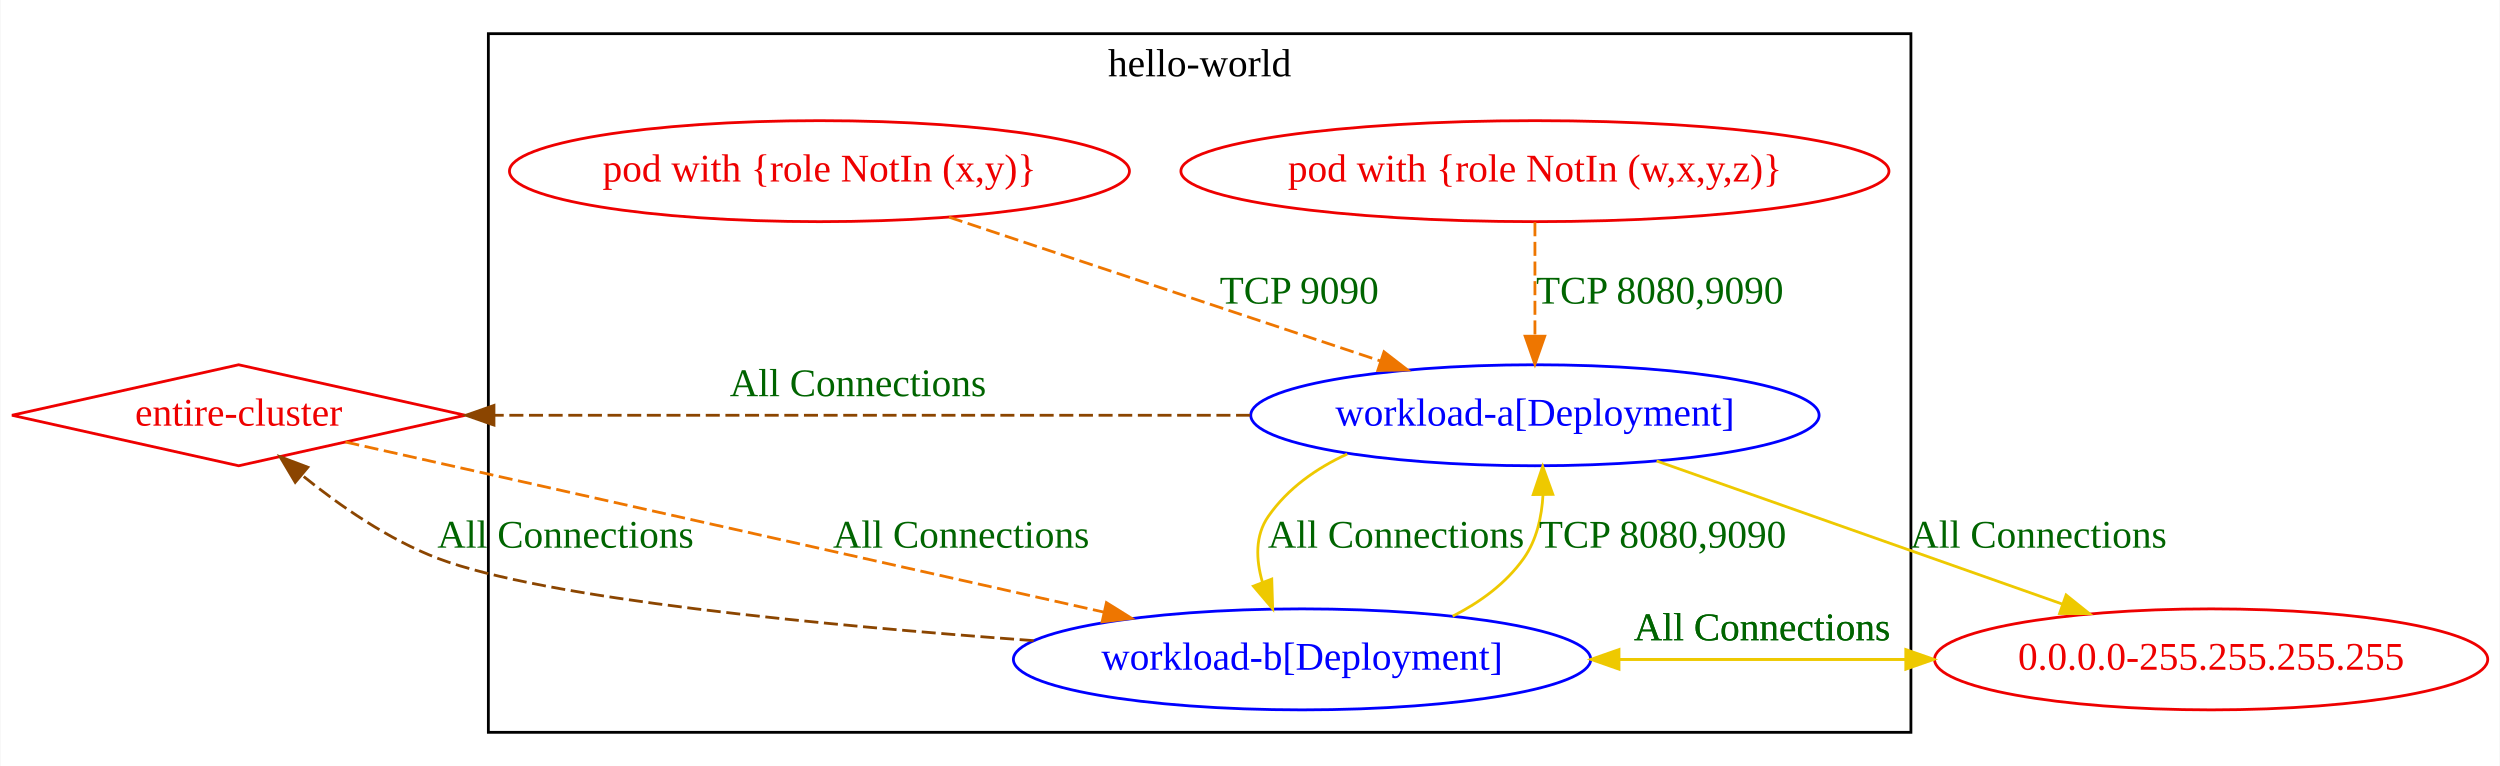
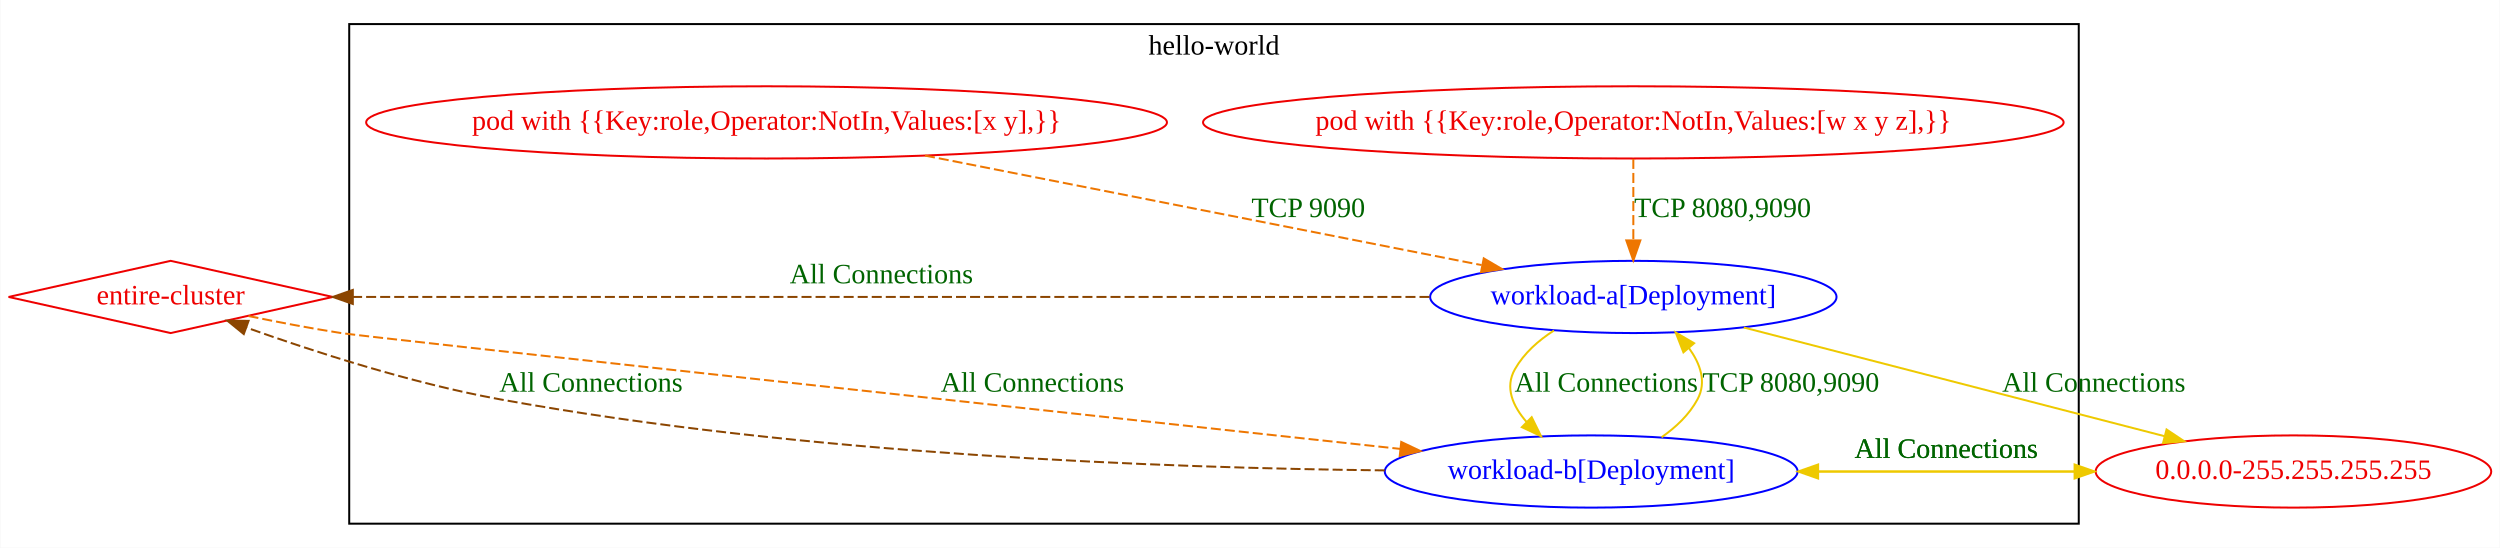
- <svg xmlns="http://www.w3.org/2000/svg" width="891pt" height="273pt" viewBox="0.00 0.00 890.68 273.00">
+ <svg xmlns="http://www.w3.org/2000/svg" width="1246pt" height="273pt" viewBox="0.00 0.00 1245.68 273.00">
  <g id="graph0" class="graph" transform="scale(1 1) rotate(0) translate(4 269)">
-     <polygon fill="white" stroke="transparent" points="-4,4 -4,-269 886.68,-269 886.68,4 -4,4" />
+     <polygon fill="white" stroke="transparent" points="-4,4 -4,-269 1241.68,-269 1241.68,4 -4,4" />
    <g id="clust1" class="cluster">
-       <polygon fill="none" stroke="black" points="169.89,-8 169.89,-257 676.89,-257 676.89,-8 169.89,-8" />
-       <text text-anchor="middle" x="423.39" y="-241.8" font-family="Times New Roman,serif" font-size="14.00">hello-world</text>
+       <polygon fill="none" stroke="black" points="169.89,-8 169.89,-257 1031.89,-257 1031.89,-8 169.89,-8" />
+       <text text-anchor="middle" x="600.89" y="-241.8" font-family="Times New Roman,serif" font-size="14.00">hello-world</text>
    </g>
    <g id="node1" class="node">
-       <ellipse fill="none" stroke="blue" cx="542.89" cy="-121" rx="101.28" ry="18" />
-       <text text-anchor="middle" x="542.89" y="-117.3" font-family="Times New Roman,serif" font-size="14.00" fill="blue">workload-a[Deployment]</text>
+       <ellipse fill="none" stroke="blue" cx="809.89" cy="-121" rx="101.28" ry="18" />
+       <text text-anchor="middle" x="809.89" y="-117.3" font-family="Times New Roman,serif" font-size="14.00" fill="blue">workload-a[Deployment]</text>
    </g>
    <g id="node2" class="node">
-       <ellipse fill="none" stroke="blue" cx="459.89" cy="-34" rx="102.88" ry="18" />
-       <text text-anchor="middle" x="459.89" y="-30.3" font-family="Times New Roman,serif" font-size="14.00" fill="blue">workload-b[Deployment]</text>
+       <ellipse fill="none" stroke="blue" cx="788.89" cy="-34" rx="102.88" ry="18" />
+       <text text-anchor="middle" x="788.89" y="-30.3" font-family="Times New Roman,serif" font-size="14.00" fill="blue">workload-b[Deployment]</text>
    </g>
    <g id="edge5" class="edge">
-       <path fill="none" stroke="#eec900" d="M475.97,-107.18C464.92,-102.08 454.82,-94.95 447.89,-85 443.09,-78.13 443.43,-69.58 445.77,-61.5" />
-       <polygon fill="#eec900" stroke="#eec900" points="449.09,-62.61 449.42,-52.03 442.56,-60.1 449.09,-62.61" />
-       <text text-anchor="middle" x="493.39" y="-73.8" font-family="Times New Roman,serif" font-size="14.00" fill="darkgreen">All Connections</text>
+       <path fill="none" stroke="#eec900" d="M770.34,-104.28C762.57,-99.31 755.42,-92.97 750.89,-85 745.72,-75.93 749.73,-66.66 756.77,-58.6" />
+       <polygon fill="#eec900" stroke="#eec900" points="759.24,-61.08 763.92,-51.58 754.33,-56.09 759.24,-61.08" />
+       <text text-anchor="middle" x="796.39" y="-73.8" font-family="Times New Roman,serif" font-size="14.00" fill="darkgreen">All Connections</text>
    </g>
    <g id="node5" class="node">
-       <ellipse fill="none" stroke="#ee0000" cx="783.89" cy="-34" rx="98.58" ry="18" />
-       <text text-anchor="middle" x="783.89" y="-30.3" font-family="Times New Roman,serif" font-size="14.00" fill="#ee0000">0.0.0.0-255.255.255.255</text>
+       <ellipse fill="none" stroke="#ee0000" cx="1138.89" cy="-34" rx="98.58" ry="18" />
+       <text text-anchor="middle" x="1138.89" y="-30.3" font-family="Times New Roman,serif" font-size="14.00" fill="#ee0000">0.0.0.0-255.255.255.255</text>
    </g>
    <g id="edge3" class="edge">
-       <path fill="none" stroke="#eec900" d="M586.25,-104.71C626.82,-90.4 687.51,-68.99 730.93,-53.68" />
-       <polygon fill="#eec900" stroke="#eec900" points="732.2,-56.94 740.46,-50.31 729.87,-50.34 732.2,-56.94" />
-       <text text-anchor="middle" x="722.39" y="-73.8" font-family="Times New Roman,serif" font-size="14.00" fill="darkgreen">All Connections</text>
+       <path fill="none" stroke="#eec900" d="M864.95,-105.77C922.74,-90.84 1013.51,-67.39 1074.55,-51.62" />
+       <polygon fill="#eec900" stroke="#eec900" points="1075.65,-54.95 1084.46,-49.06 1073.9,-48.17 1075.65,-54.95" />
+       <text text-anchor="middle" x="1039.39" y="-73.8" font-family="Times New Roman,serif" font-size="14.00" fill="darkgreen">All Connections</text>
    </g>
    <g id="node6" class="node">
      <polygon fill="none" stroke="#ee0000" points="80.89,-139 0.11,-121 80.89,-103 161.66,-121 80.89,-139" />
      <text text-anchor="middle" x="80.89" y="-117.3" font-family="Times New Roman,serif" font-size="14.00" fill="#ee0000">entire-cluster</text>
    </g>
    <g id="edge4" class="edge">
-       <path fill="none" stroke="#8b4500" stroke-dasharray="5,2" d="M441.37,-121C360.99,-121 249.71,-121 172.13,-121" />
-       <polygon fill="#8b4500" stroke="#8b4500" points="171.89,-117.5 161.89,-121 171.89,-124.5 171.89,-117.5" />
-       <text text-anchor="middle" x="301.63" y="-127.8" font-family="Times New Roman,serif" font-size="14.00" fill="darkgreen">All Connections</text>
+       <path fill="none" stroke="#8b4500" stroke-dasharray="5,2" d="M708.31,-121C565.69,-121 308.28,-121 171.71,-121" />
+       <polygon fill="#8b4500" stroke="#8b4500" points="171.69,-117.5 161.69,-121 171.69,-124.5 171.69,-117.5" />
+       <text text-anchor="middle" x="435.13" y="-127.8" font-family="Times New Roman,serif" font-size="14.00" fill="darkgreen">All Connections</text>
    </g>
    <g id="edge8" class="edge">
-       <path fill="none" stroke="#eec900" d="M513.57,-49.39C523.41,-54.38 532.55,-61.07 538.89,-70 543.51,-76.52 545.33,-84.79 545.77,-92.72" />
-       <polygon fill="#eec900" stroke="#eec900" points="542.27,-92.73 545.66,-102.77 549.27,-92.81 542.27,-92.73" />
-       <text text-anchor="middle" x="588.39" y="-73.8" font-family="Times New Roman,serif" font-size="14.00" fill="darkgreen">TCP 8080,9090</text>
+       <path fill="none" stroke="#eec900" d="M823.94,-51.06C831.13,-56.06 837.76,-62.33 841.89,-70 846.5,-78.58 843.35,-87.63 837.53,-95.65" />
+       <polygon fill="#eec900" stroke="#eec900" points="834.86,-93.39 831.02,-103.26 840.18,-97.94 834.86,-93.39" />
+       <text text-anchor="middle" x="888.39" y="-73.8" font-family="Times New Roman,serif" font-size="14.00" fill="darkgreen">TCP 8080,9090</text>
    </g>
    <g id="edge6" class="edge">
-       <path fill="none" stroke="#eec900" d="M562.85,-34C598.58,-34 638.76,-34 674.97,-34" />
-       <polygon fill="#eec900" stroke="#eec900" points="675.06,-37.5 685.06,-34 675.06,-30.5 675.06,-37.5" />
-       <text text-anchor="middle" x="623.84" y="-40.8" font-family="Times New Roman,serif" font-size="14.00" fill="darkgreen">All Connections</text>
+       <path fill="none" stroke="#eec900" d="M892,-34C935.31,-34 985.73,-34 1029.67,-34" />
+       <polygon fill="#eec900" stroke="#eec900" points="1029.81,-37.5 1039.81,-34 1029.81,-30.5 1029.81,-37.5" />
+       <text text-anchor="middle" x="965.84" y="-40.8" font-family="Times New Roman,serif" font-size="14.00" fill="darkgreen">All Connections</text>
    </g>
    <g id="edge7" class="edge">
-       <path fill="none" stroke="#8b4500" stroke-dasharray="5,2" d="M364.22,-40.68C288.54,-46.14 189.55,-55.68 151.89,-70 134.2,-76.73 116.79,-88.87 103.64,-99.51" />
-       <polygon fill="#8b4500" stroke="#8b4500" points="101.06,-97.1 95.65,-106.21 105.56,-102.47 101.06,-97.1" />
-       <text text-anchor="middle" x="197.39" y="-73.8" font-family="Times New Roman,serif" font-size="14.00" fill="darkgreen">All Connections</text>
+       <path fill="none" stroke="#8b4500" stroke-dasharray="5,2" d="M686.01,-34.56C575.97,-35.72 396.77,-42.35 244.89,-70 200.7,-78.04 151.62,-93.98 118.78,-105.7" />
+       <polygon fill="#8b4500" stroke="#8b4500" points="117.34,-102.5 109.13,-109.19 119.72,-109.08 117.34,-102.5" />
+       <text text-anchor="middle" x="290.39" y="-73.8" font-family="Times New Roman,serif" font-size="14.00" fill="darkgreen">All Connections</text>
    </g>
    <g id="node3" class="node">
-       <ellipse fill="none" stroke="#ee0000" cx="542.89" cy="-208" rx="126.18" ry="18" />
-       <text text-anchor="middle" x="542.89" y="-204.3" font-family="Times New Roman,serif" font-size="14.00" fill="#ee0000">pod with {role NotIn (w,x,y,z)}</text>
+       <ellipse fill="none" stroke="#ee0000" cx="809.89" cy="-208" rx="214.46" ry="18" />
+       <text text-anchor="middle" x="809.89" y="-204.3" font-family="Times New Roman,serif" font-size="14.00" fill="#ee0000">pod with {{Key:role,Operator:NotIn,Values:[w x y z],}}</text>
    </g>
    <g id="edge9" class="edge">
-       <path fill="none" stroke="#ee7600" stroke-dasharray="5,2" d="M542.89,-189.8C542.89,-178.16 542.89,-162.55 542.89,-149.24" />
-       <polygon fill="#ee7600" stroke="#ee7600" points="546.39,-149.18 542.89,-139.18 539.39,-149.18 546.39,-149.18" />
-       <text text-anchor="middle" x="587.39" y="-160.8" font-family="Times New Roman,serif" font-size="14.00" fill="darkgreen">TCP 8080,9090</text>
+       <path fill="none" stroke="#ee7600" stroke-dasharray="5,2" d="M809.89,-189.8C809.89,-178.16 809.89,-162.55 809.89,-149.24" />
+       <polygon fill="#ee7600" stroke="#ee7600" points="813.39,-149.18 809.89,-139.18 806.39,-149.18 813.39,-149.18" />
+       <text text-anchor="middle" x="854.39" y="-160.8" font-family="Times New Roman,serif" font-size="14.00" fill="darkgreen">TCP 8080,9090</text>
    </g>
    <g id="node4" class="node">
-       <ellipse fill="none" stroke="#ee0000" cx="287.89" cy="-208" rx="110.48" ry="18" />
-       <text text-anchor="middle" x="287.89" y="-204.3" font-family="Times New Roman,serif" font-size="14.00" fill="#ee0000">pod with {role NotIn (x,y)}</text>
+       <ellipse fill="none" stroke="#ee0000" cx="377.89" cy="-208" rx="199.56" ry="18" />
+       <text text-anchor="middle" x="377.89" y="-204.3" font-family="Times New Roman,serif" font-size="14.00" fill="#ee0000">pod with {{Key:role,Operator:NotIn,Values:[x y],}}</text>
    </g>
    <g id="edge10" class="edge">
-       <path fill="none" stroke="#ee7600" stroke-dasharray="5,2" d="M334.06,-191.61C377.34,-177.18 442.08,-155.6 487.98,-140.3" />
-       <polygon fill="#ee7600" stroke="#ee7600" points="489.1,-143.62 497.48,-137.14 486.89,-136.98 489.1,-143.62" />
-       <text text-anchor="middle" x="458.89" y="-160.8" font-family="Times New Roman,serif" font-size="14.00" fill="darkgreen">TCP 9090</text>
+       <path fill="none" stroke="#ee7600" stroke-dasharray="5,2" d="M456.87,-191.46C535.86,-175.92 656.49,-152.18 734.27,-136.88" />
+       <polygon fill="#ee7600" stroke="#ee7600" points="735.34,-140.23 744.48,-134.87 733.99,-133.37 735.34,-140.23" />
+       <text text-anchor="middle" x="647.89" y="-160.8" font-family="Times New Roman,serif" font-size="14.00" fill="darkgreen">TCP 9090</text>
    </g>
    <g id="edge1" class="edge">
-       <path fill="none" stroke="#eec900" d="M685.06,-34C649.68,-34 609.54,-34 573.04,-34" />
-       <polygon fill="#eec900" stroke="#eec900" points="572.85,-30.5 562.85,-34 572.85,-37.5 572.85,-30.5" />
-       <text text-anchor="middle" x="623.84" y="-40.8" font-family="Times New Roman,serif" font-size="14.00" fill="darkgreen">All Connections</text>
+       <path fill="none" stroke="#eec900" d="M1039.81,-34C996.96,-34 946.58,-34 902.25,-34" />
+       <polygon fill="#eec900" stroke="#eec900" points="902,-30.5 892,-34 902,-37.5 902,-30.5" />
+       <text text-anchor="middle" x="965.84" y="-40.8" font-family="Times New Roman,serif" font-size="14.00" fill="darkgreen">All Connections</text>
    </g>
    <g id="edge2" class="edge">
-       <path fill="none" stroke="#ee7600" stroke-dasharray="5,2" d="M118.96,-111.46C182.06,-97.31 309.24,-68.79 389.17,-50.86" />
-       <polygon fill="#ee7600" stroke="#ee7600" points="390.17,-54.22 399.16,-48.62 388.64,-47.39 390.17,-54.22" />
-       <text text-anchor="middle" x="338.39" y="-73.8" font-family="Times New Roman,serif" font-size="14.00" fill="darkgreen">All Connections</text>
+       <path fill="none" stroke="#ee7600" stroke-dasharray="5,2" d="M119.69,-111.49C134.14,-108.51 150.72,-105.34 165.89,-103 178.78,-101.01 522.51,-63.78 693.77,-45.27" />
+       <polygon fill="#ee7600" stroke="#ee7600" points="694.22,-48.74 703.79,-44.19 693.47,-41.78 694.22,-48.74" />
+       <text text-anchor="middle" x="510.39" y="-73.8" font-family="Times New Roman,serif" font-size="14.00" fill="darkgreen">All Connections</text>
    </g>
  </g>
</svg>
